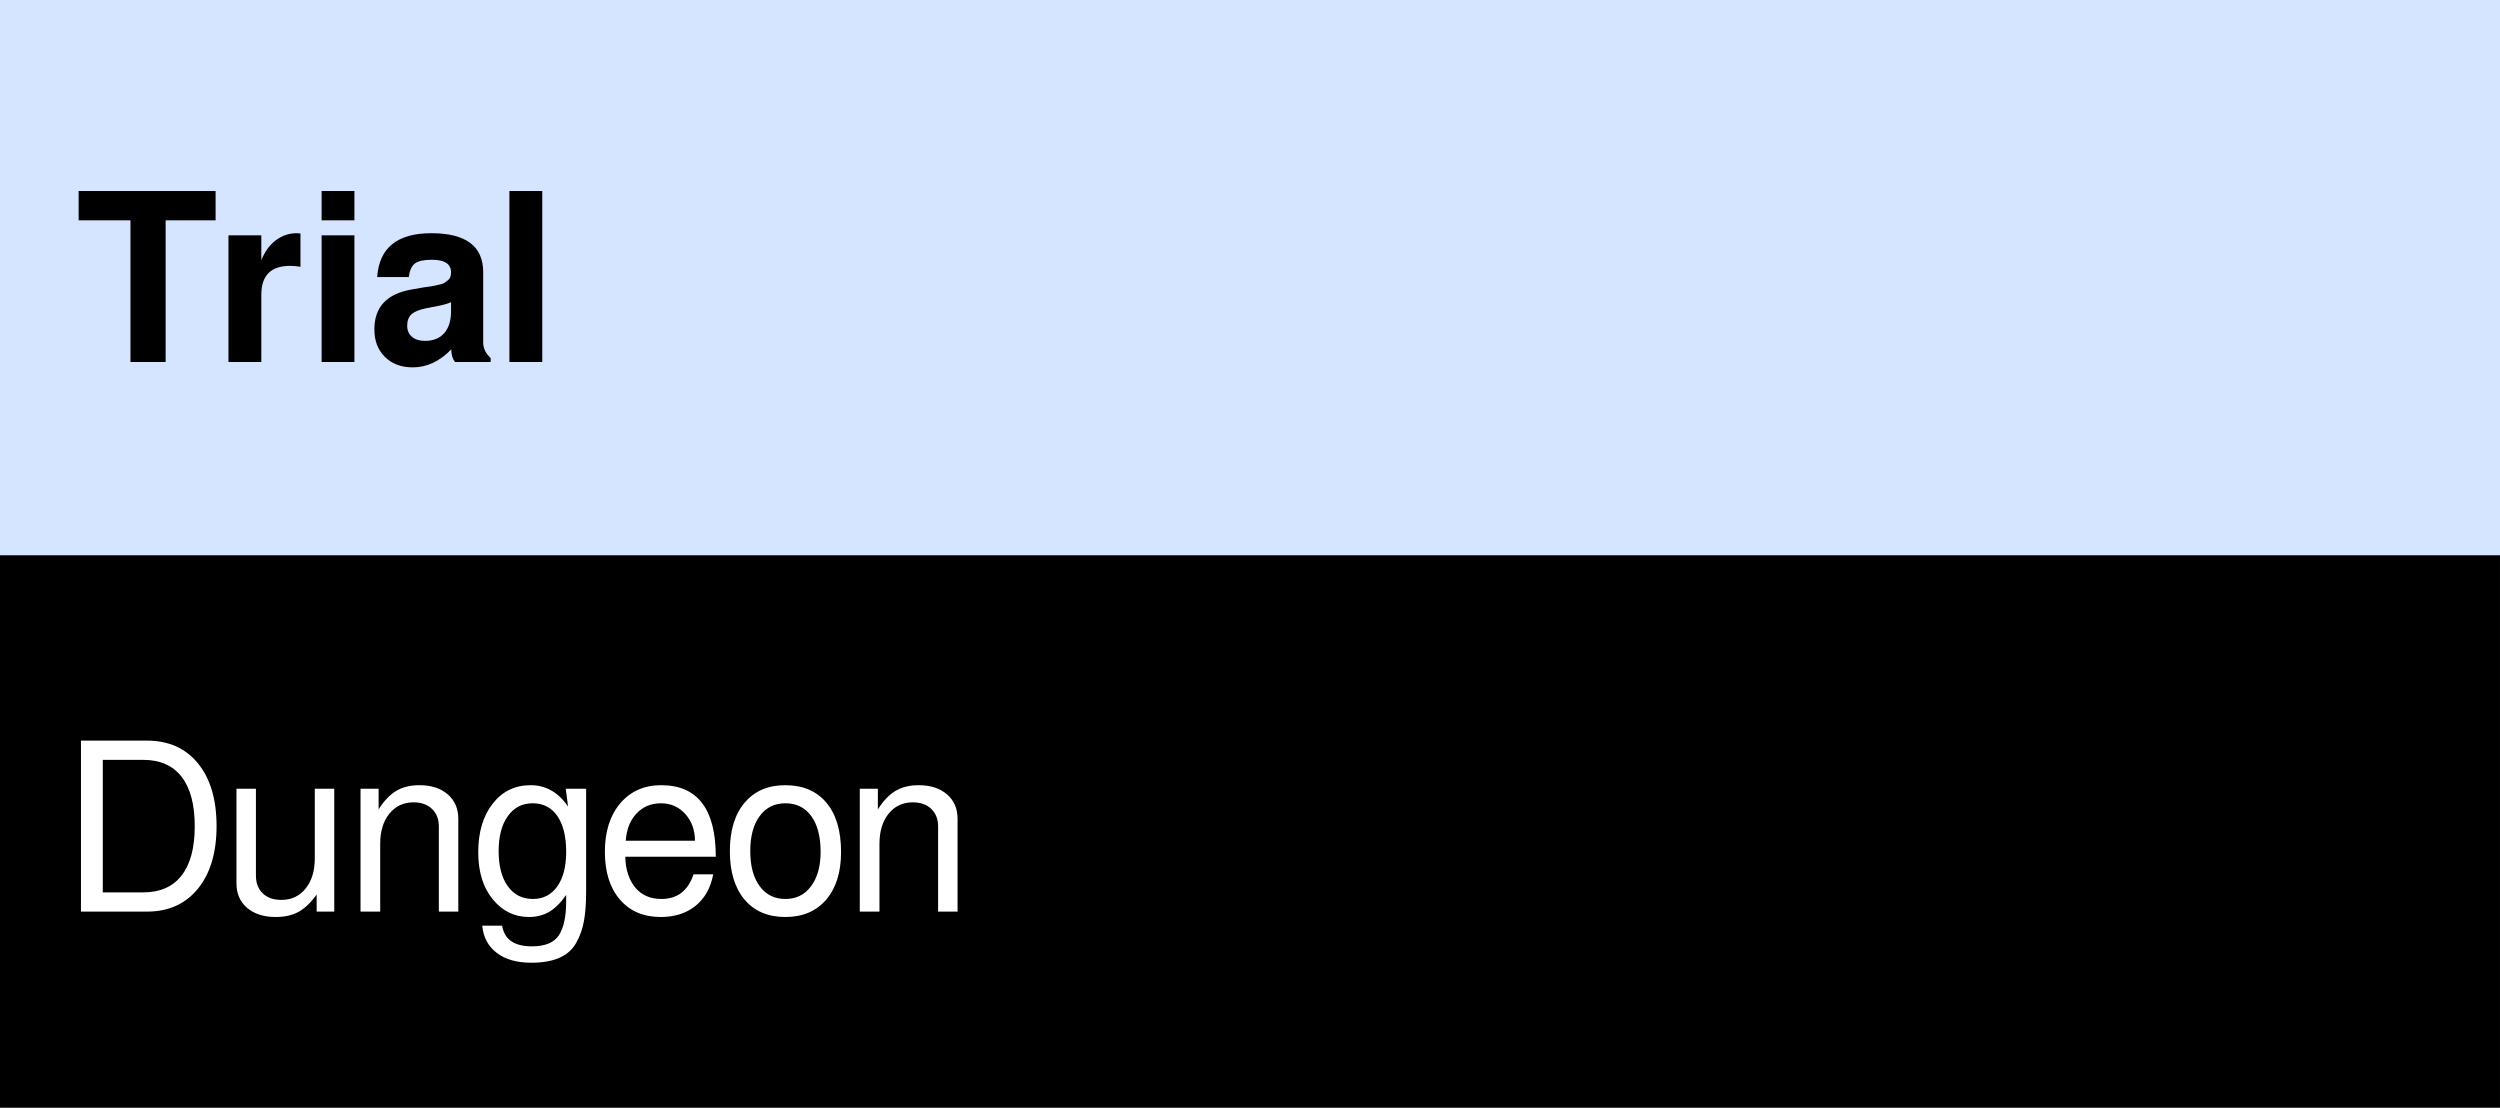
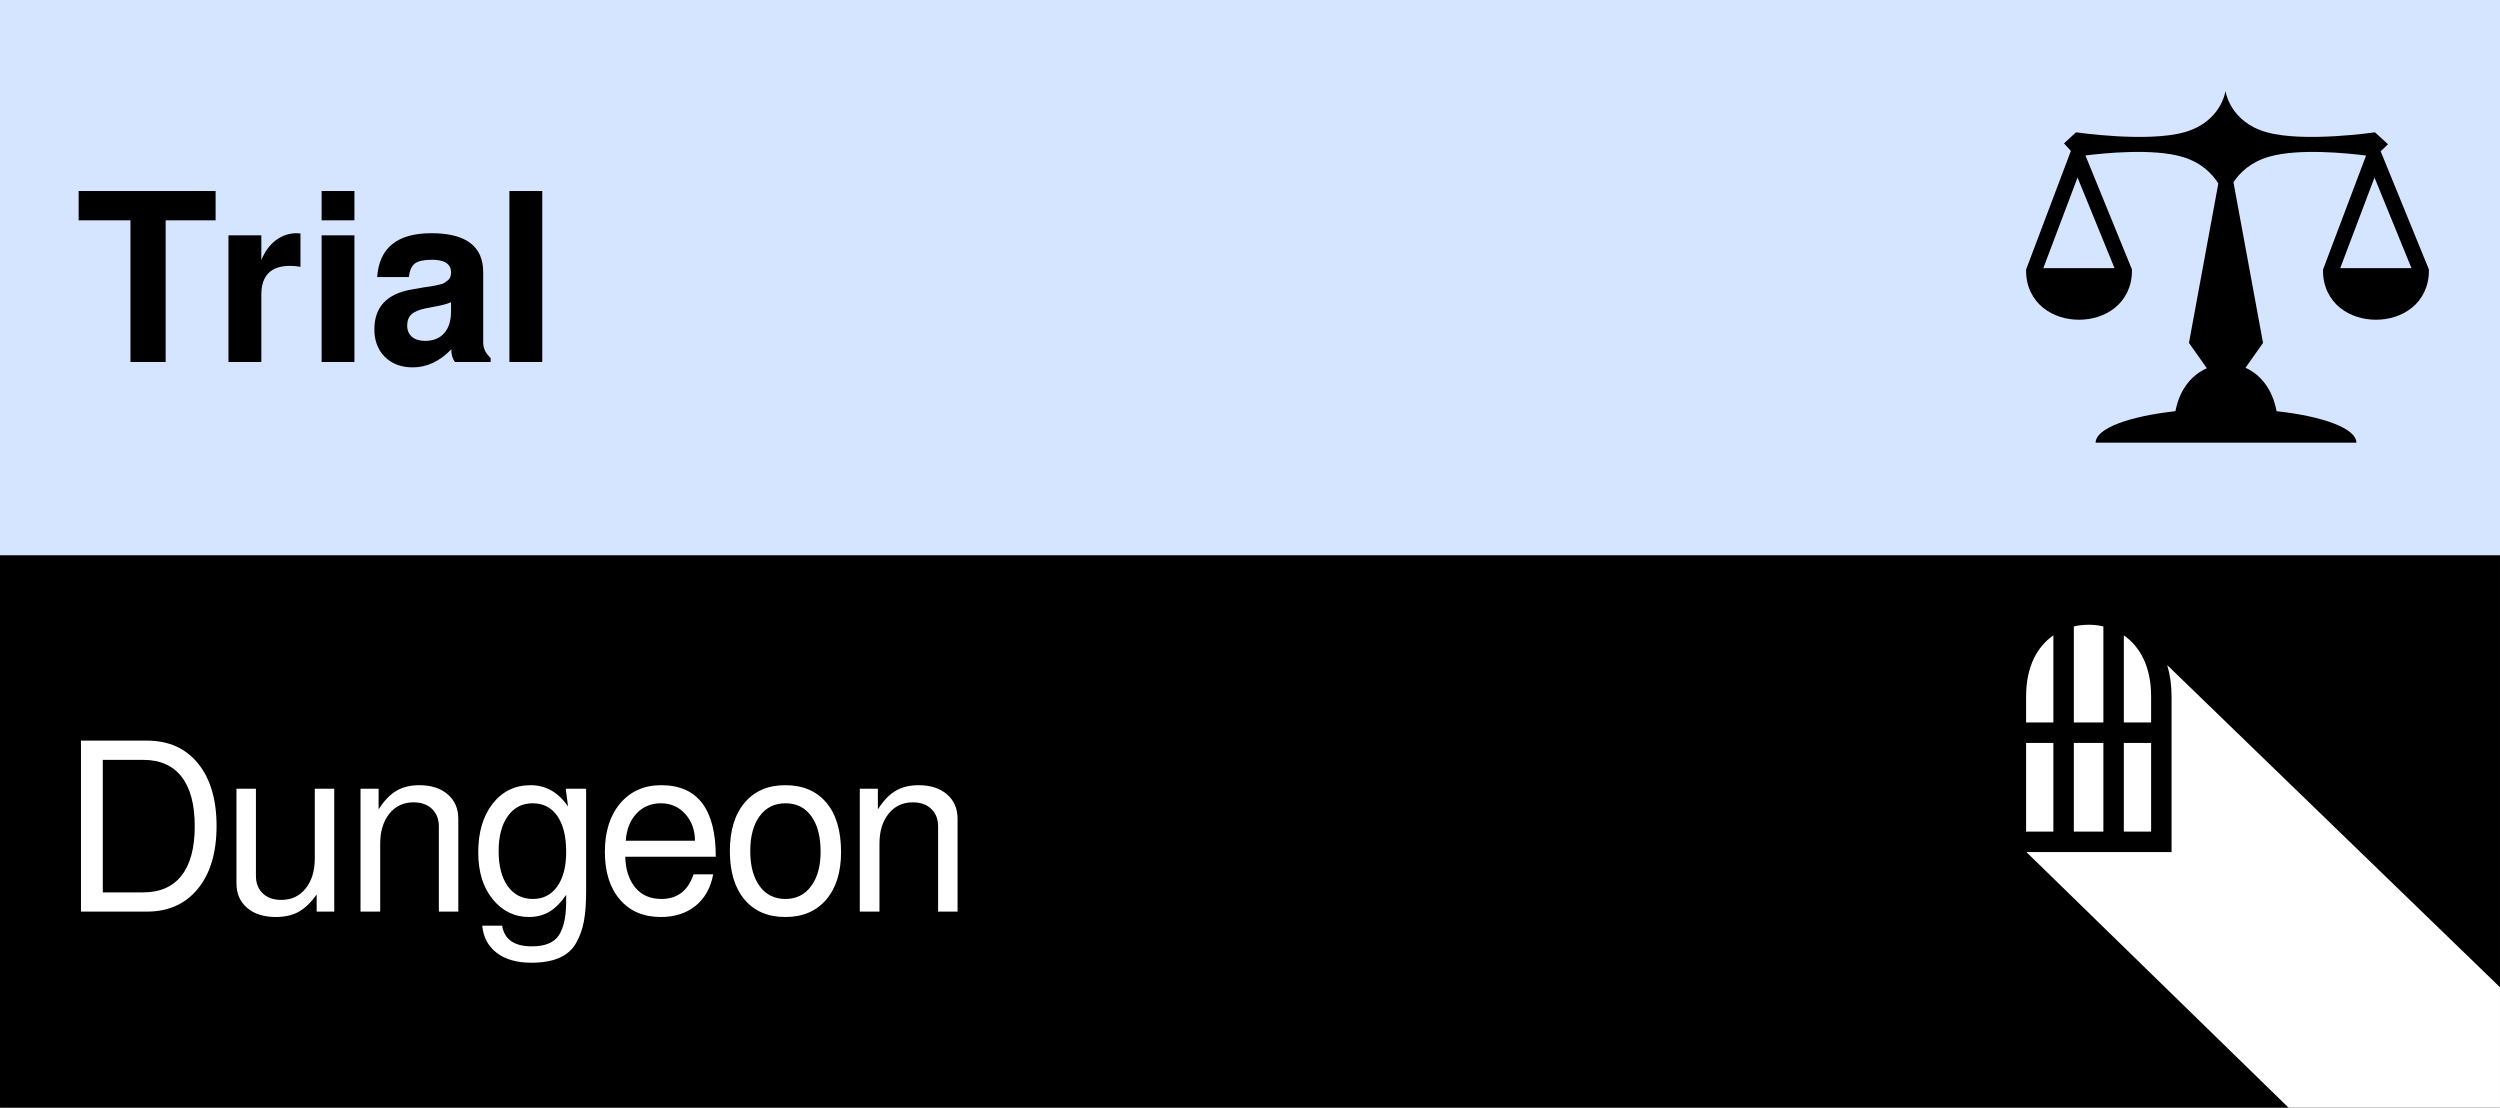
<svg xmlns="http://www.w3.org/2000/svg" width="88.839pc" height="39.364pc" viewBox="0 0 1421.416 629.825" id="svg2" version="1.1" xml:space="preserve">
  <defs id="defs4" />
  <g id="layer1" transform="translate(2486.055,4142.177)">
    <g id="g4158" transform="matrix(2,0,0,2,-1800,-1412.362)">
      <rect style="fill:#ffffff;stroke:none;stroke-width:5;stroke-linecap:round;stroke-dasharray:20, 20" id="rect521" width="710.708" height="157.856" x="-343.028" y="-1364.907" />
      <rect style="fill:#000000;stroke:none;stroke-width:6.672;stroke-linecap:round" id="rect358-3-6" width="710.708" height="157.856" x="-343.028" y="-1207.851" />
+       <g class="" id="g469" transform="matrix(0.3230688,0,0,0.3230688,-48.44997,-1208.299)" style="fill:#ffffff;fill-opacity:1;stroke-width:1.548">
+         <path d="m 926.055,65 c -4.37,0 -8.74,0.485 -13,1.469 v 84.531 h 26 V 66.469 a 57.805,57.805 0 0 0 -13,-1.469 z m -31,9.354 c -13.982,9.663 -24,27.098 -24,53.646 v 23 h 24 z m 62,0 v 76.646 h 24 v -23 c 0,-26.548 -10.018,-43.983 -24,-53.646 z m 38.176,26.148 c 2.458,8.281 3.824,17.46 3.824,27.498 v 137 h -127.77 l 230.77,225 h 186 v -106 z m -124.176,68.498 v 78 h 24 v -78 z m 42,0 v 78 h 26 v -78 z m 44,0 v 78 h 24 v -78 z" fill="#000000" fill-opacity="1" id="path467" style="fill:#ffffff;fill-opacity:1;stroke-width:1.548" />
+       </g>
      <rect style="fill:#d5e5ff;stroke:none;stroke-width:6.672;stroke-linecap:round" id="rect358-3-6-0" width="710.708" height="157.856" x="-343.028" y="-1364.907" />
+       <g class="" id="g4" transform="matrix(0.2376894,0,0,0.2376894,229.1577,-1351.677)" style="stroke-width:2.104">
+         <path d="m 254.47,53.094 c 0,0 -4.808,37.12 -49.5,49.5 -44.695,12.38 -129.282,0 -129.282,0 l -14.345,13.186 8.187,9.157 -1.093,2.876 L 16.594,265.125 16,266.72 v 1.717 c 0,18.897 8.253,34.243 20.344,44 12.09,9.758 27.563,14.31 42.937,14.313 15.376,0.003 30.878,-4.556 42.97,-14.313 12.092,-9.756 20.344,-25.094 20.344,-44 v -1.843 L 141.907,264.906 86.97,130.28 c 23.946,-3.003 80.866,-8.54 115.5,1.532 23.064,6.71 36.151,20.345 43.436,31.97 l -35.126,190.686 21.407,30.31 c -17.75,7.75 -32.593,24.84 -37.562,51.345 -56.076,6.195 -95.47,20.74 -95.47,37.688 h 311.876 c 0,-16.947 -39.392,-31.493 -95.467,-37.688 -4.91,-26.6 -19.57,-44.112 -37.188,-51.906 l 21,-29.75 L 264,162.28 c 7.457,-11.275 20.388,-24.045 42.47,-30.468 34.955,-10.167 92.615,-4.42 116.155,-1.437 l -50.875,134.75 -0.625,1.594 v 1.717 c 0,18.897 8.253,34.243 20.344,44 12.09,9.758 27.593,14.31 42.967,14.313 15.375,0.003 30.877,-4.556 42.97,-14.313 12.09,-9.756 20.343,-25.094 20.343,-44 v -1.843 L 497.061,264.905 441,127.562 l -0.938,-2.28 8.782,-8.438 -15.594,-14.25 c 0,0 -84.556,12.38 -129.25,0 -44.694,-12.38 -49.53,-49.5 -49.53,-49.5 z M 77.53,156.656 121.75,265.031 H 36.594 L 77.53,156.657 Z m 355.158,0 44.218,108.375 H 391.72 l 40.967,-108.374 z" fill="#000000" fill-opacity="1" id="path2" style="stroke-width:3.54" />
+       </g>
      <g id="g597" />
      <g id="g4546" transform="matrix(1.79048,0,0,1.112238,987.1999,-333.313)" style="fill:#b3b3b3" />
      <text xml:space="preserve" style="font-style:normal;font-variant:normal;font-weight:normal;font-stretch:normal;font-size:66.667px;line-height:1.25;font-family:FreeSans;-inkscape-font-specification:'FreeSans, Normal';font-variant-ligatures:normal;font-variant-caps:normal;font-variant-numeric:normal;font-variant-east-asian:normal;fill:#ffffff;fill-opacity:1;stroke:none;stroke-width:0.5" x="-325.34" y="-1105.753" id="text3823-0">
        <tspan id="tspan3821-7" style="font-style:normal;font-variant:normal;font-weight:normal;font-stretch:normal;font-size:66.667px;font-family:FreeSans;-inkscape-font-specification:'FreeSans, Normal';font-variant-ligatures:normal;font-variant-caps:normal;font-variant-numeric:normal;font-variant-east-asian:normal;fill:#ffffff;fill-opacity:1;stroke:none;stroke-width:0.5" x="-325.34" y="-1105.753">Dungeon</tspan>
      </text>
      <text xml:space="preserve" style="font-style:normal;font-variant:normal;font-weight:bold;font-stretch:normal;font-size:66.667px;line-height:1.25;font-family:FreeSans;-inkscape-font-specification:'FreeSans, Bold';font-variant-ligatures:normal;font-variant-caps:normal;font-variant-numeric:normal;font-variant-east-asian:normal;fill:#000000;fill-opacity:1;stroke:none;stroke-width:2.5;stroke-dasharray:none" x="-322.674" y="-1262.003" id="text3823">
        <tspan id="tspan3821" style="font-style:normal;font-variant:normal;font-weight:bold;font-stretch:normal;font-size:66.667px;font-family:FreeSans;-inkscape-font-specification:'FreeSans, Bold';font-variant-ligatures:normal;font-variant-caps:normal;font-variant-numeric:normal;font-variant-east-asian:normal;fill:#000000;stroke:none;stroke-width:2.5;stroke-dasharray:none" x="-322.674" y="-1262.003">Trial</tspan>
      </text>
    </g>
  </g>
</svg>
